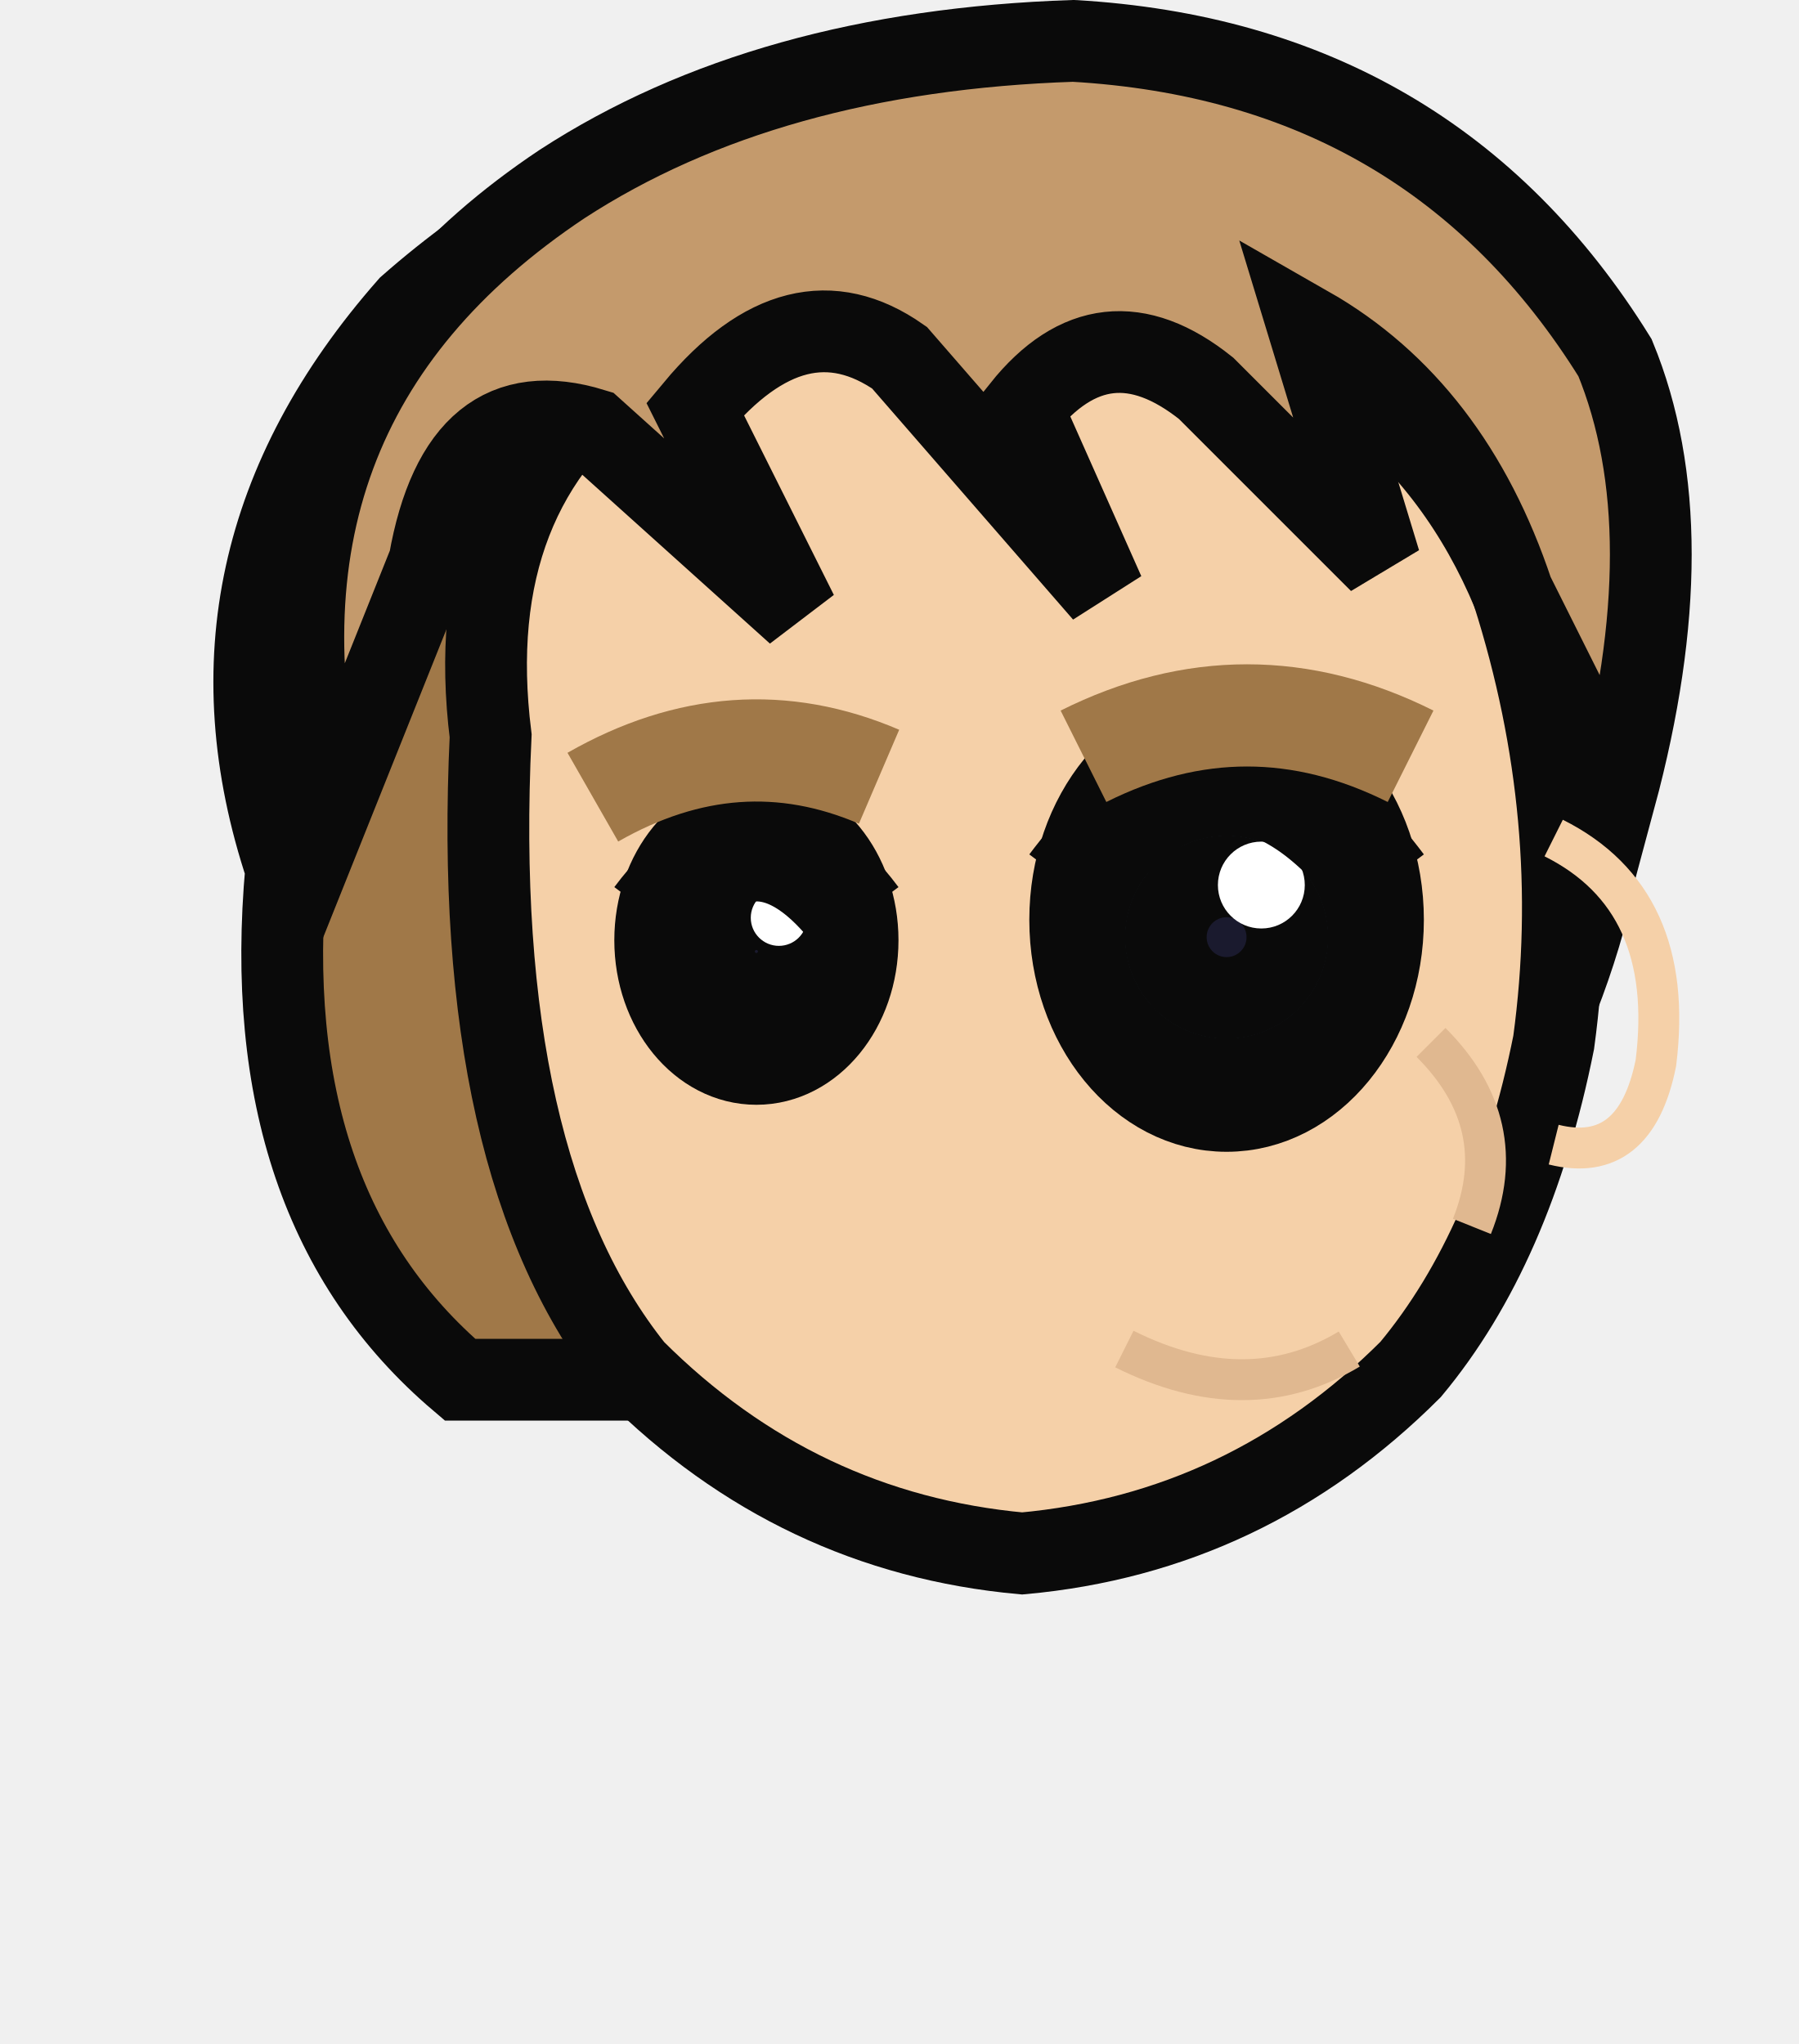
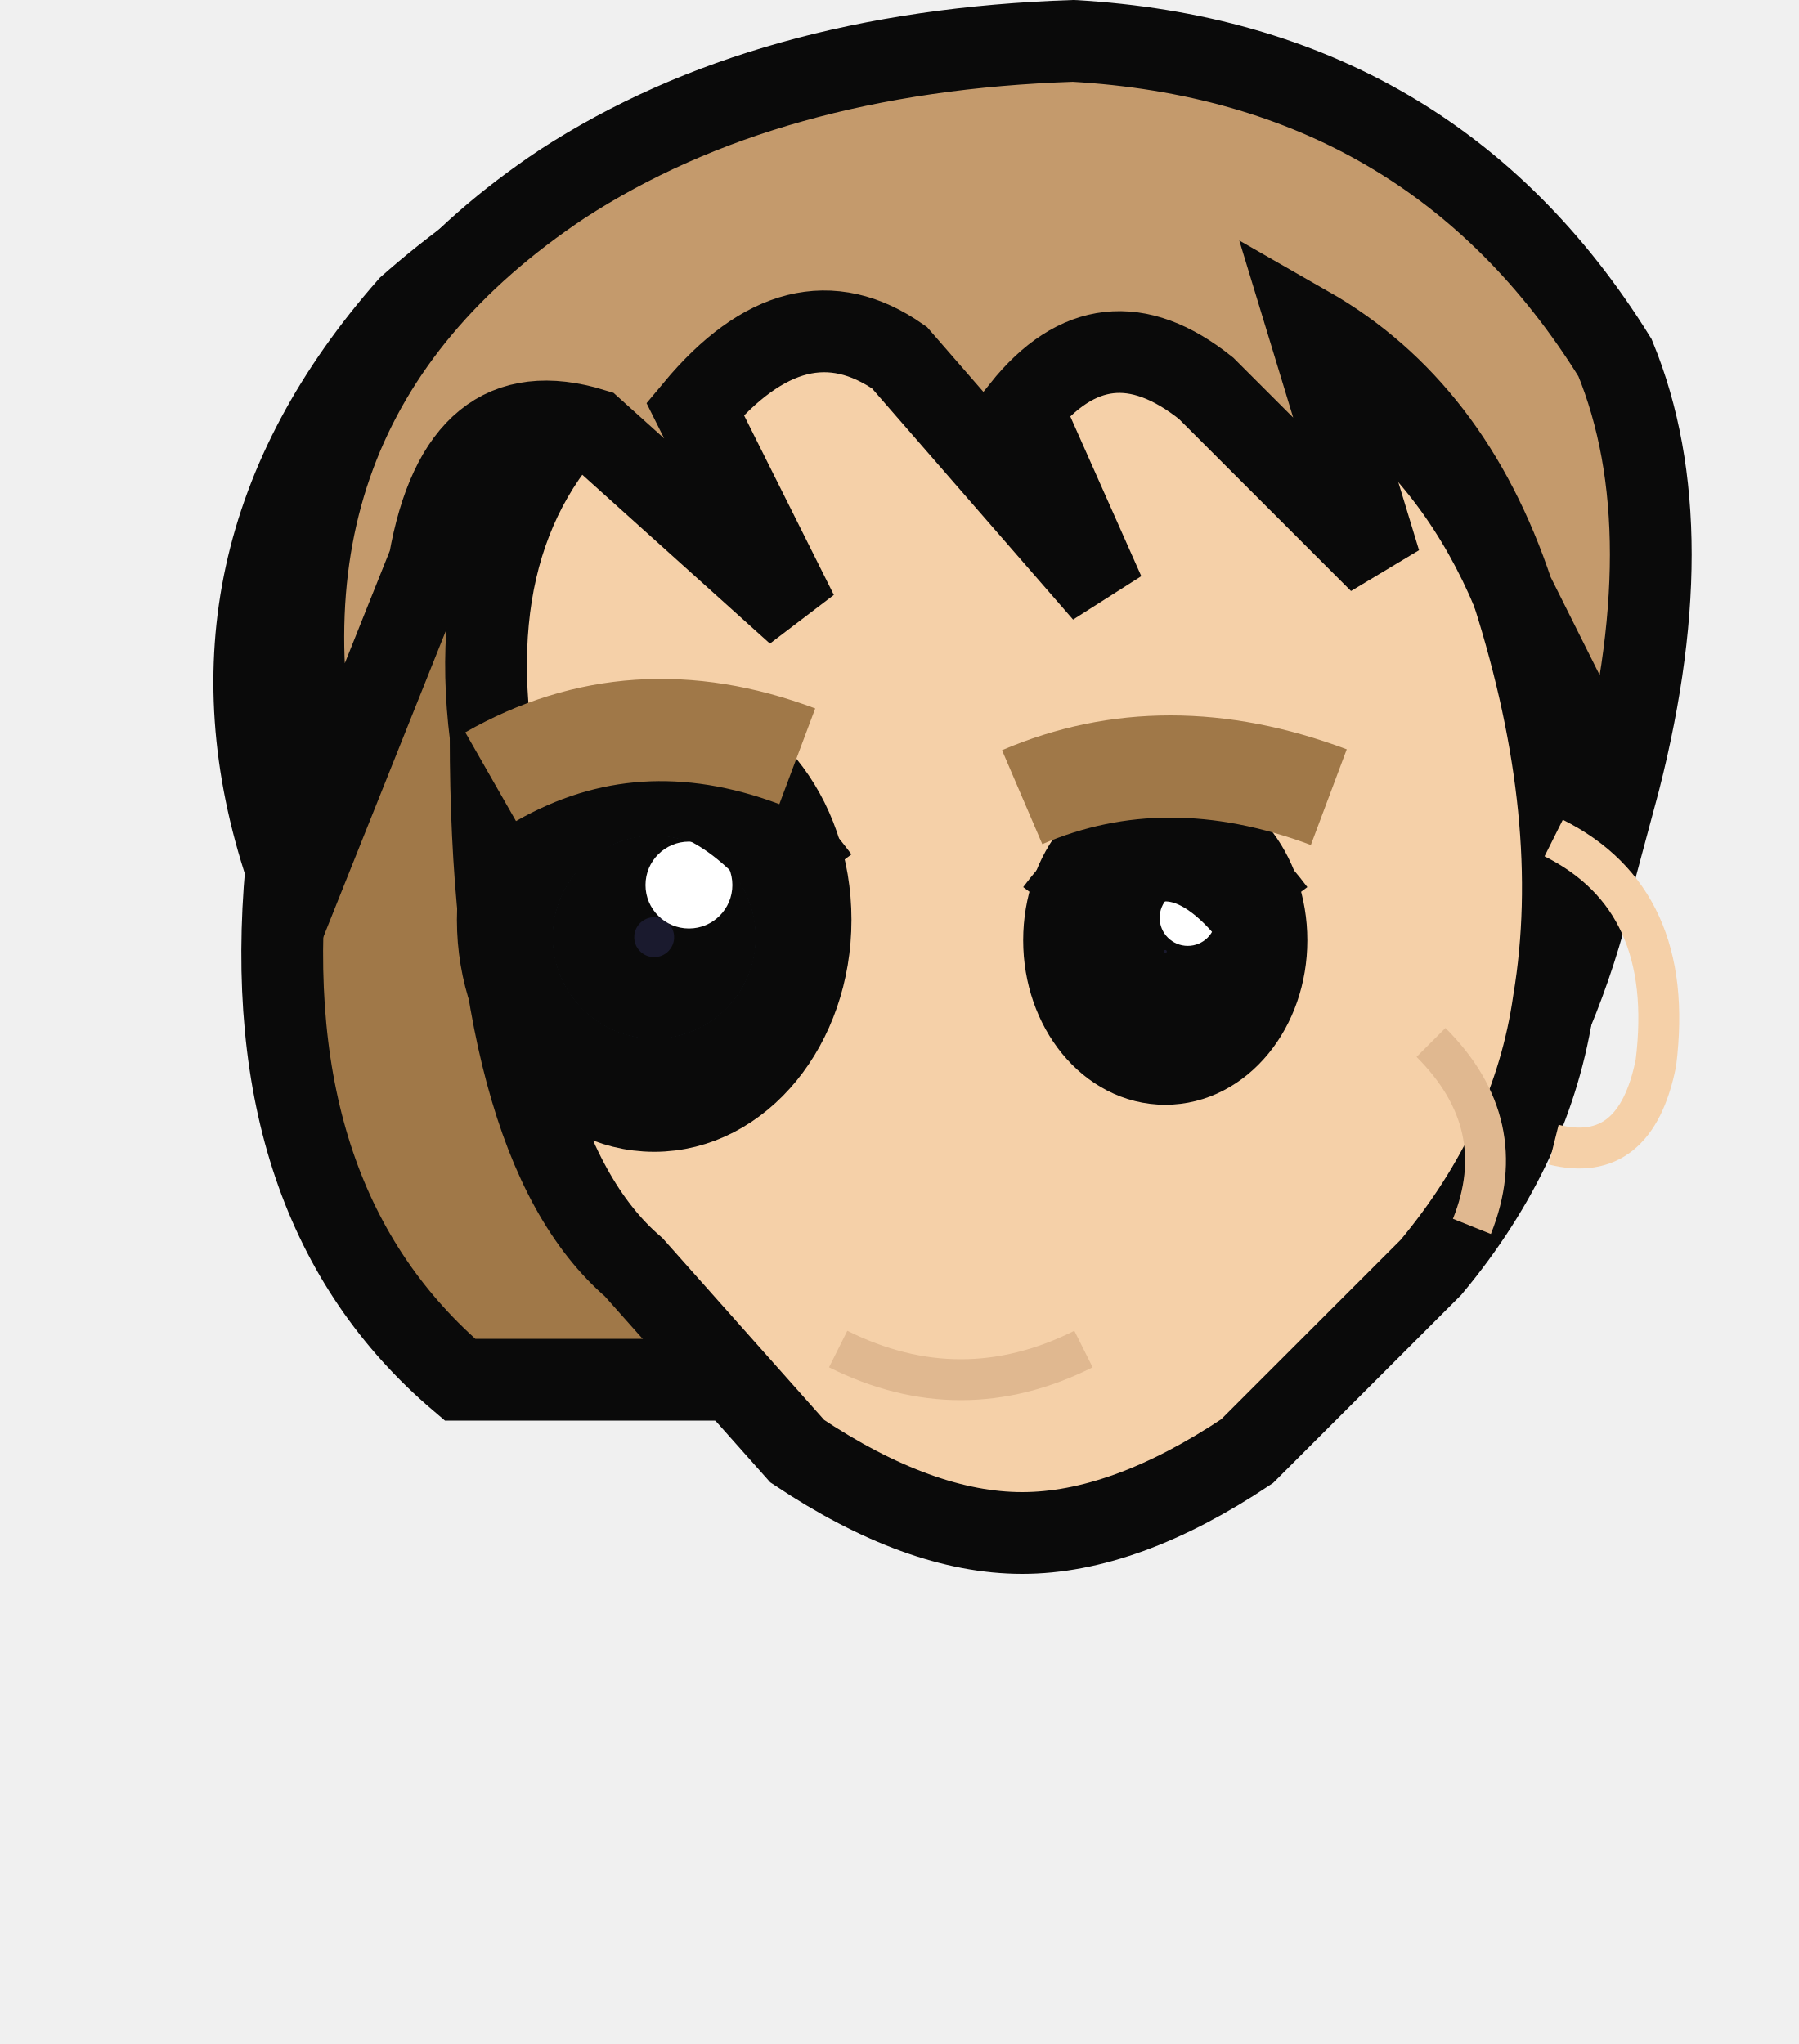
<svg xmlns="http://www.w3.org/2000/svg" viewBox="0 0 176 200" width="176" height="200">
  <path d="M 28,85 Q 18,55 40,30 Q 65,8 105,6 Q 140,10 155,40 Q 162,60 155,90 Q 148,115 125,135 L 45,135 Q 25,118 28,85 Z" fill="#a07848" stroke="#0a0a0a" stroke-width="8" />
-   <path d="M 48,72 Q 45,48 62,36 Q 82,24 110,28 Q 138,34 148,58 Q 155,80 152,102 Q 148,122 138,134 Q 122,150 100,152 Q 78,150 62,134 Q 46,114 48,72 Z" fill="#f5d0a8" stroke="#0a0a0a" stroke-width="8" />
-   <ellipse cx="74" cy="92" rx="9.9" ry="12.1" fill="#ffffff" stroke="#0a0a0a" stroke-width="8" />
-   <circle cx="74" cy="93.1" r="7.7" fill="#5588bb" stroke="#0a0a0a" stroke-width="4" />
-   <circle cx="74" cy="93.1" r="3.85" fill="#1a1a2e" stroke="#0a0a0a" stroke-width="8" />
-   <circle cx="76.2" cy="89.8" r="2.75" fill="#ffffff" stroke="none" stroke-width="8" />
-   <path d="M 64.1,89.8 Q 74,76.6 83.9,89.8" fill="none" stroke="#0a0a0a" stroke-width="10" />
-   <ellipse cx="120" cy="90" rx="15.3" ry="18.7" fill="#ffffff" stroke="#0a0a0a" stroke-width="8" />
-   <circle cx="120" cy="91.7" r="11.9" fill="#5588bb" stroke="#0a0a0a" stroke-width="4" />
-   <circle cx="120" cy="91.7" r="5.95" fill="#1a1a2e" stroke="#0a0a0a" stroke-width="8" />
-   <circle cx="123.4" cy="86.6" r="4.25" fill="#ffffff" stroke="none" stroke-width="8" />
-   <path d="M 104.7,86.6 Q 120,66.2 135.3,86.6" fill="none" stroke="#0a0a0a" stroke-width="10" />
+   <path d="M 48,72 Q 45,48 62,36 Q 82,24 110,28 Q 138,34 148,58 Q 155,80 152,98 Q 150,112 140,124 L 122,142 Q 110,150 100,150 Q 90,150 78,142 L 62,124 Q 48,112 48,72 Z" fill="#f5d0a8" stroke="#0a0a0a" stroke-width="8" />
+   <ellipse cx="64" cy="90" rx="15.3" ry="18.7" fill="#ffffff" stroke="#0a0a0a" stroke-width="8" />
+   <circle cx="64" cy="91.7" r="11.9" fill="#5588bb" stroke="#0a0a0a" stroke-width="4" />
+   <circle cx="64" cy="91.7" r="5.95" fill="#1a1a2e" stroke="#0a0a0a" stroke-width="8" />
+   <circle cx="67.4" cy="86.6" r="4.25" fill="#ffffff" stroke="none" stroke-width="8" />
+   <path d="M 48.7,86.6 Q 64,66.2 79.3,86.6" fill="none" stroke="#0a0a0a" stroke-width="10" />
+   <ellipse cx="114" cy="92" rx="9.9" ry="12.1" fill="#ffffff" stroke="#0a0a0a" stroke-width="8" />
+   <circle cx="114" cy="93.1" r="7.7" fill="#5588bb" stroke="#0a0a0a" stroke-width="4" />
+   <circle cx="114" cy="93.1" r="3.85" fill="#1a1a2e" stroke="#0a0a0a" stroke-width="8" />
+   <circle cx="116.2" cy="89.8" r="2.75" fill="#ffffff" stroke="none" stroke-width="8" />
+   <path d="M 104.1,89.8 Q 114,76.6 123.9,89.8" fill="none" stroke="#0a0a0a" stroke-width="10" />
  <path d="M 140,102 Q 148,110 144,120" fill="none" stroke="#e0b890" stroke-width="4" />
-   <path d="M 110,132 Q 122,138 132,132" fill="none" stroke="#e0b890" stroke-width="4" />
-   <path d="M 58,78 Q 72,70 86,76" fill="none" stroke="#a07848" stroke-width="10" />
-   <path d="M 106,74 Q 122,66 138,74" fill="none" stroke="#a07848" stroke-width="10" />
+   <path d="M 82,132 Q 94,138 106,132" fill="none" stroke="#e0b890" stroke-width="4" />
+   <path d="M 48,76 Q 62,68 78,74" fill="none" stroke="#a07848" stroke-width="10" />
+   <path d="M 100,78 Q 114,72 130,78" fill="none" stroke="#a07848" stroke-width="10" />
  <path d="M 32,80 Q 22,40 55,18 Q 75,5 105,4 Q 140,6 158,35 Q 165,52 158,78 L 148,58 Q 142,40 128,32 L 135,55 L 118,38 Q 108,30 100,40 L 108,58 L 88,35 Q 78,28 68,40 L 78,60 L 58,42 Q 45,38 42,55 Z" fill="#c49a6c" stroke="#0a0a0a" stroke-width="8" />
  <path d="M 152,82 Q 164,88 162,104 Q 160,114 152,112" fill="none" stroke="#f5d0a8" stroke-width="4" />
</svg>
